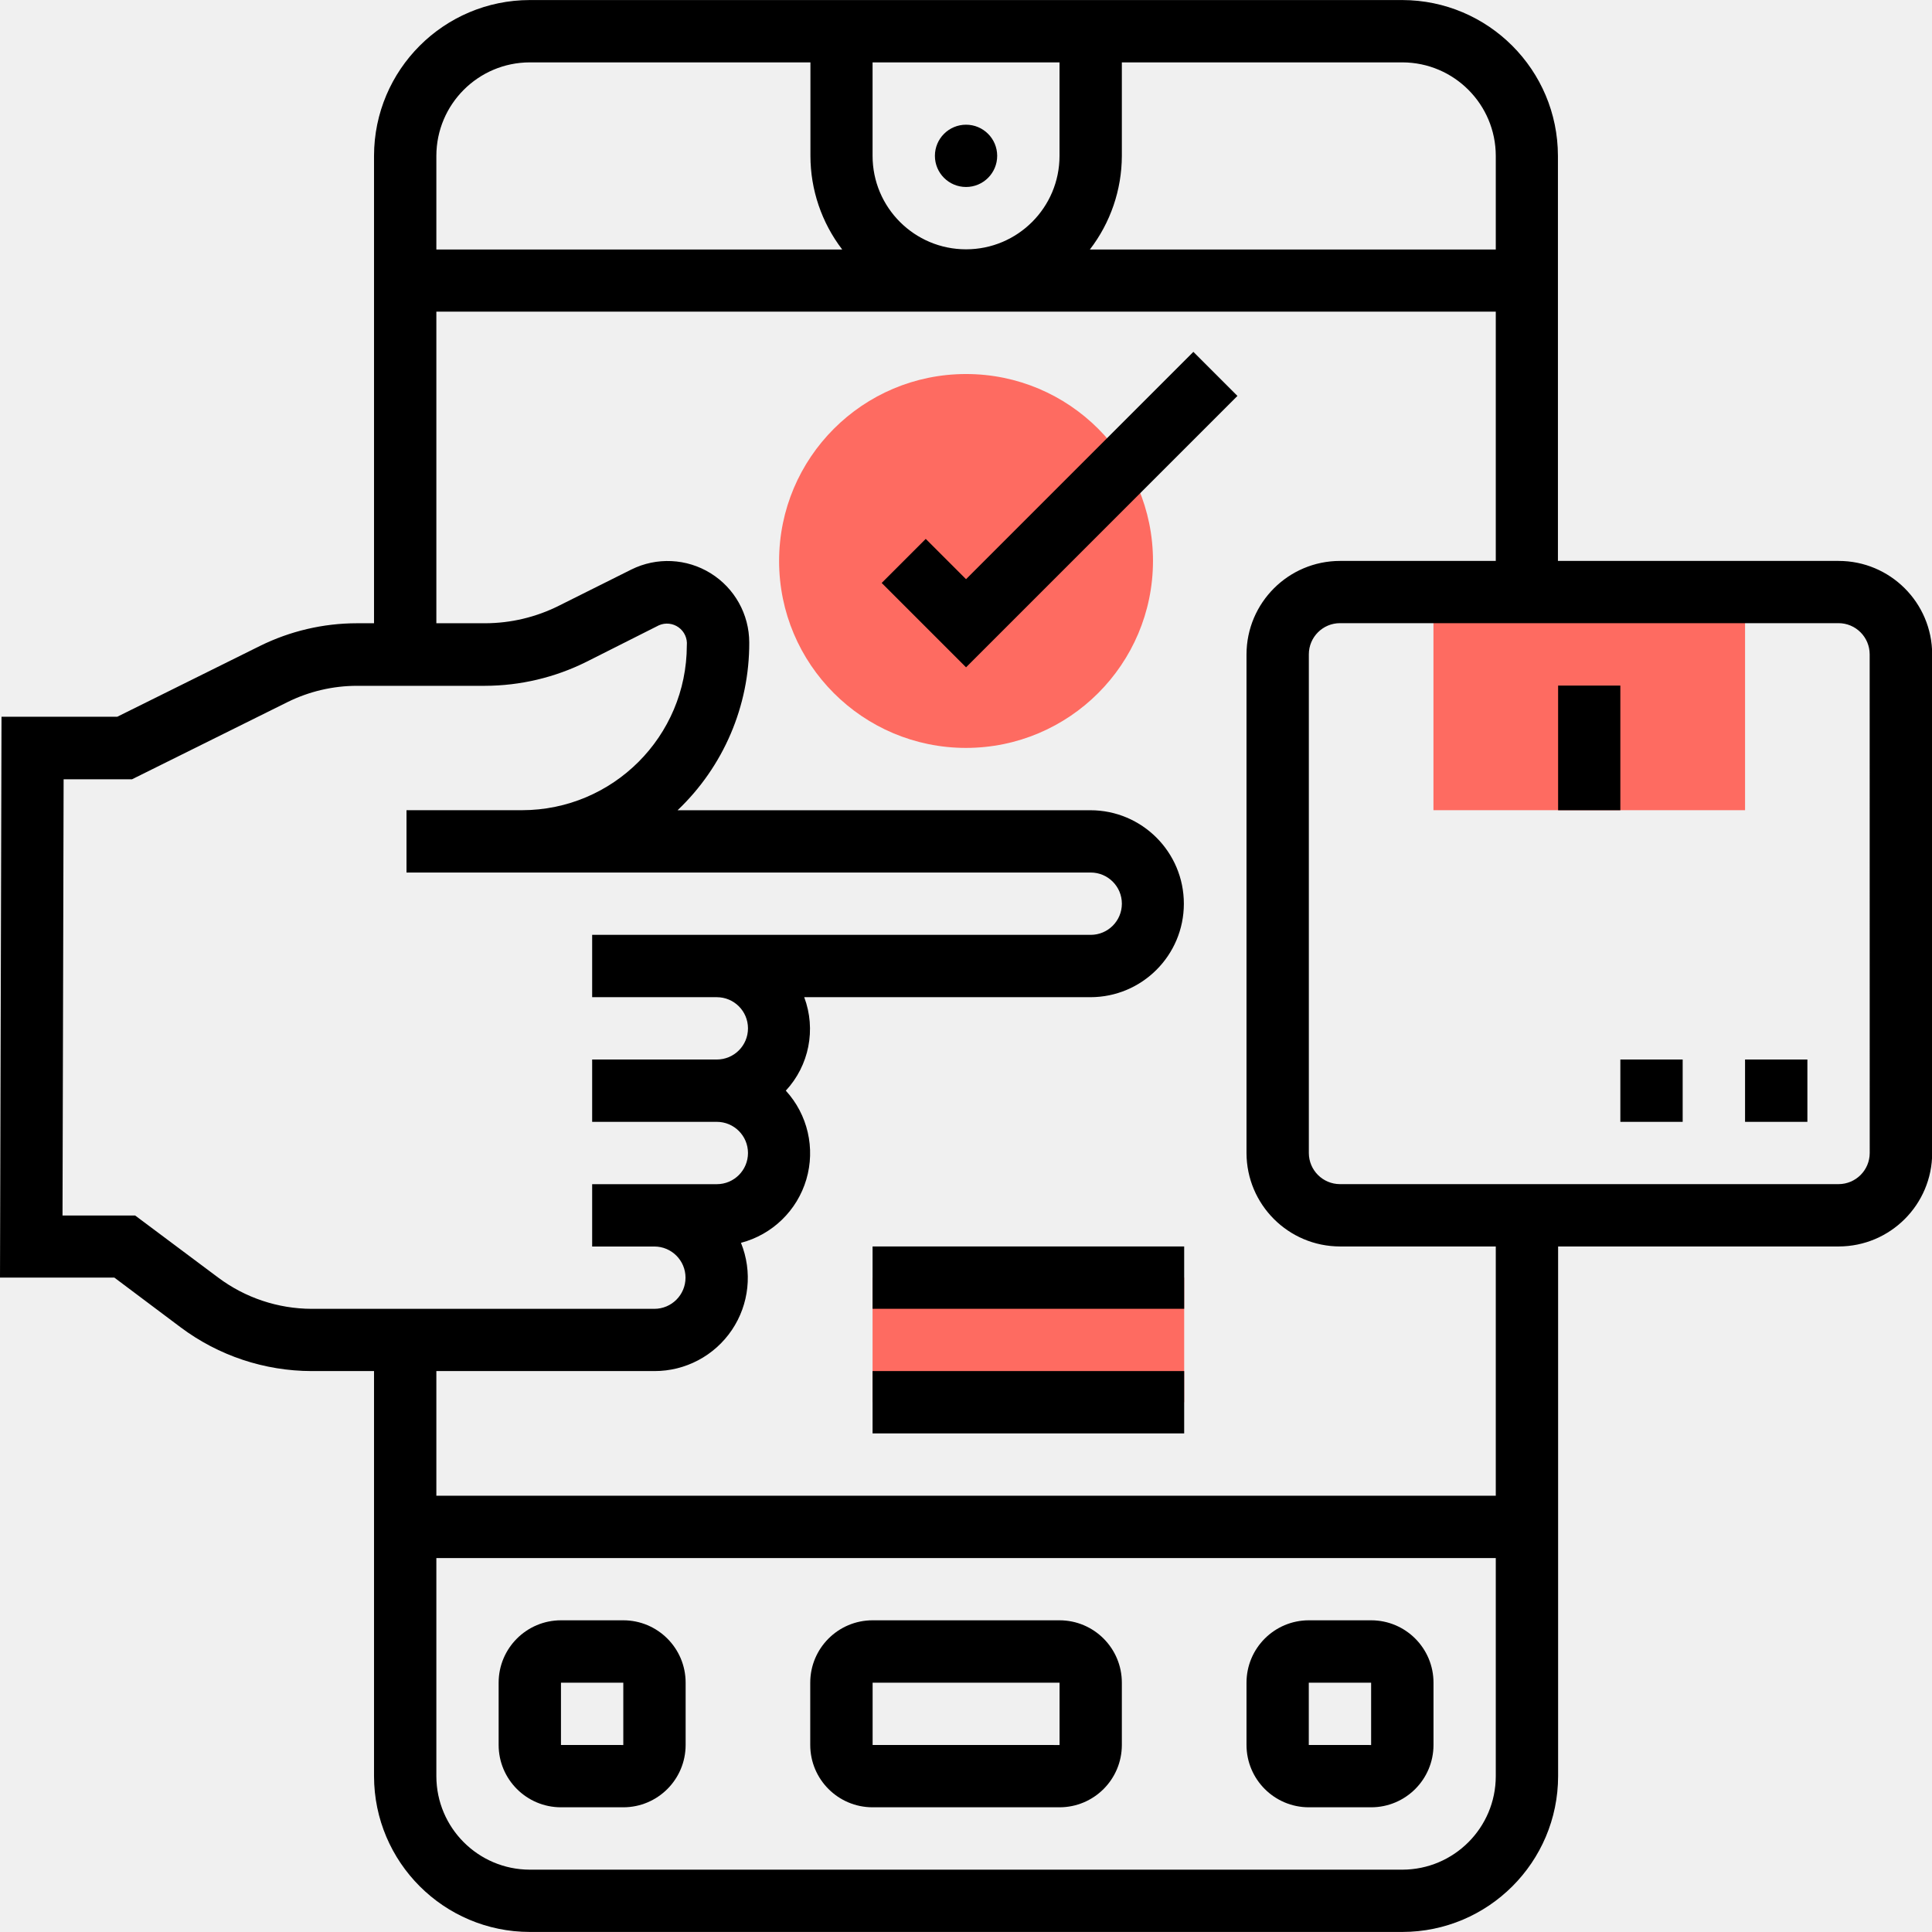
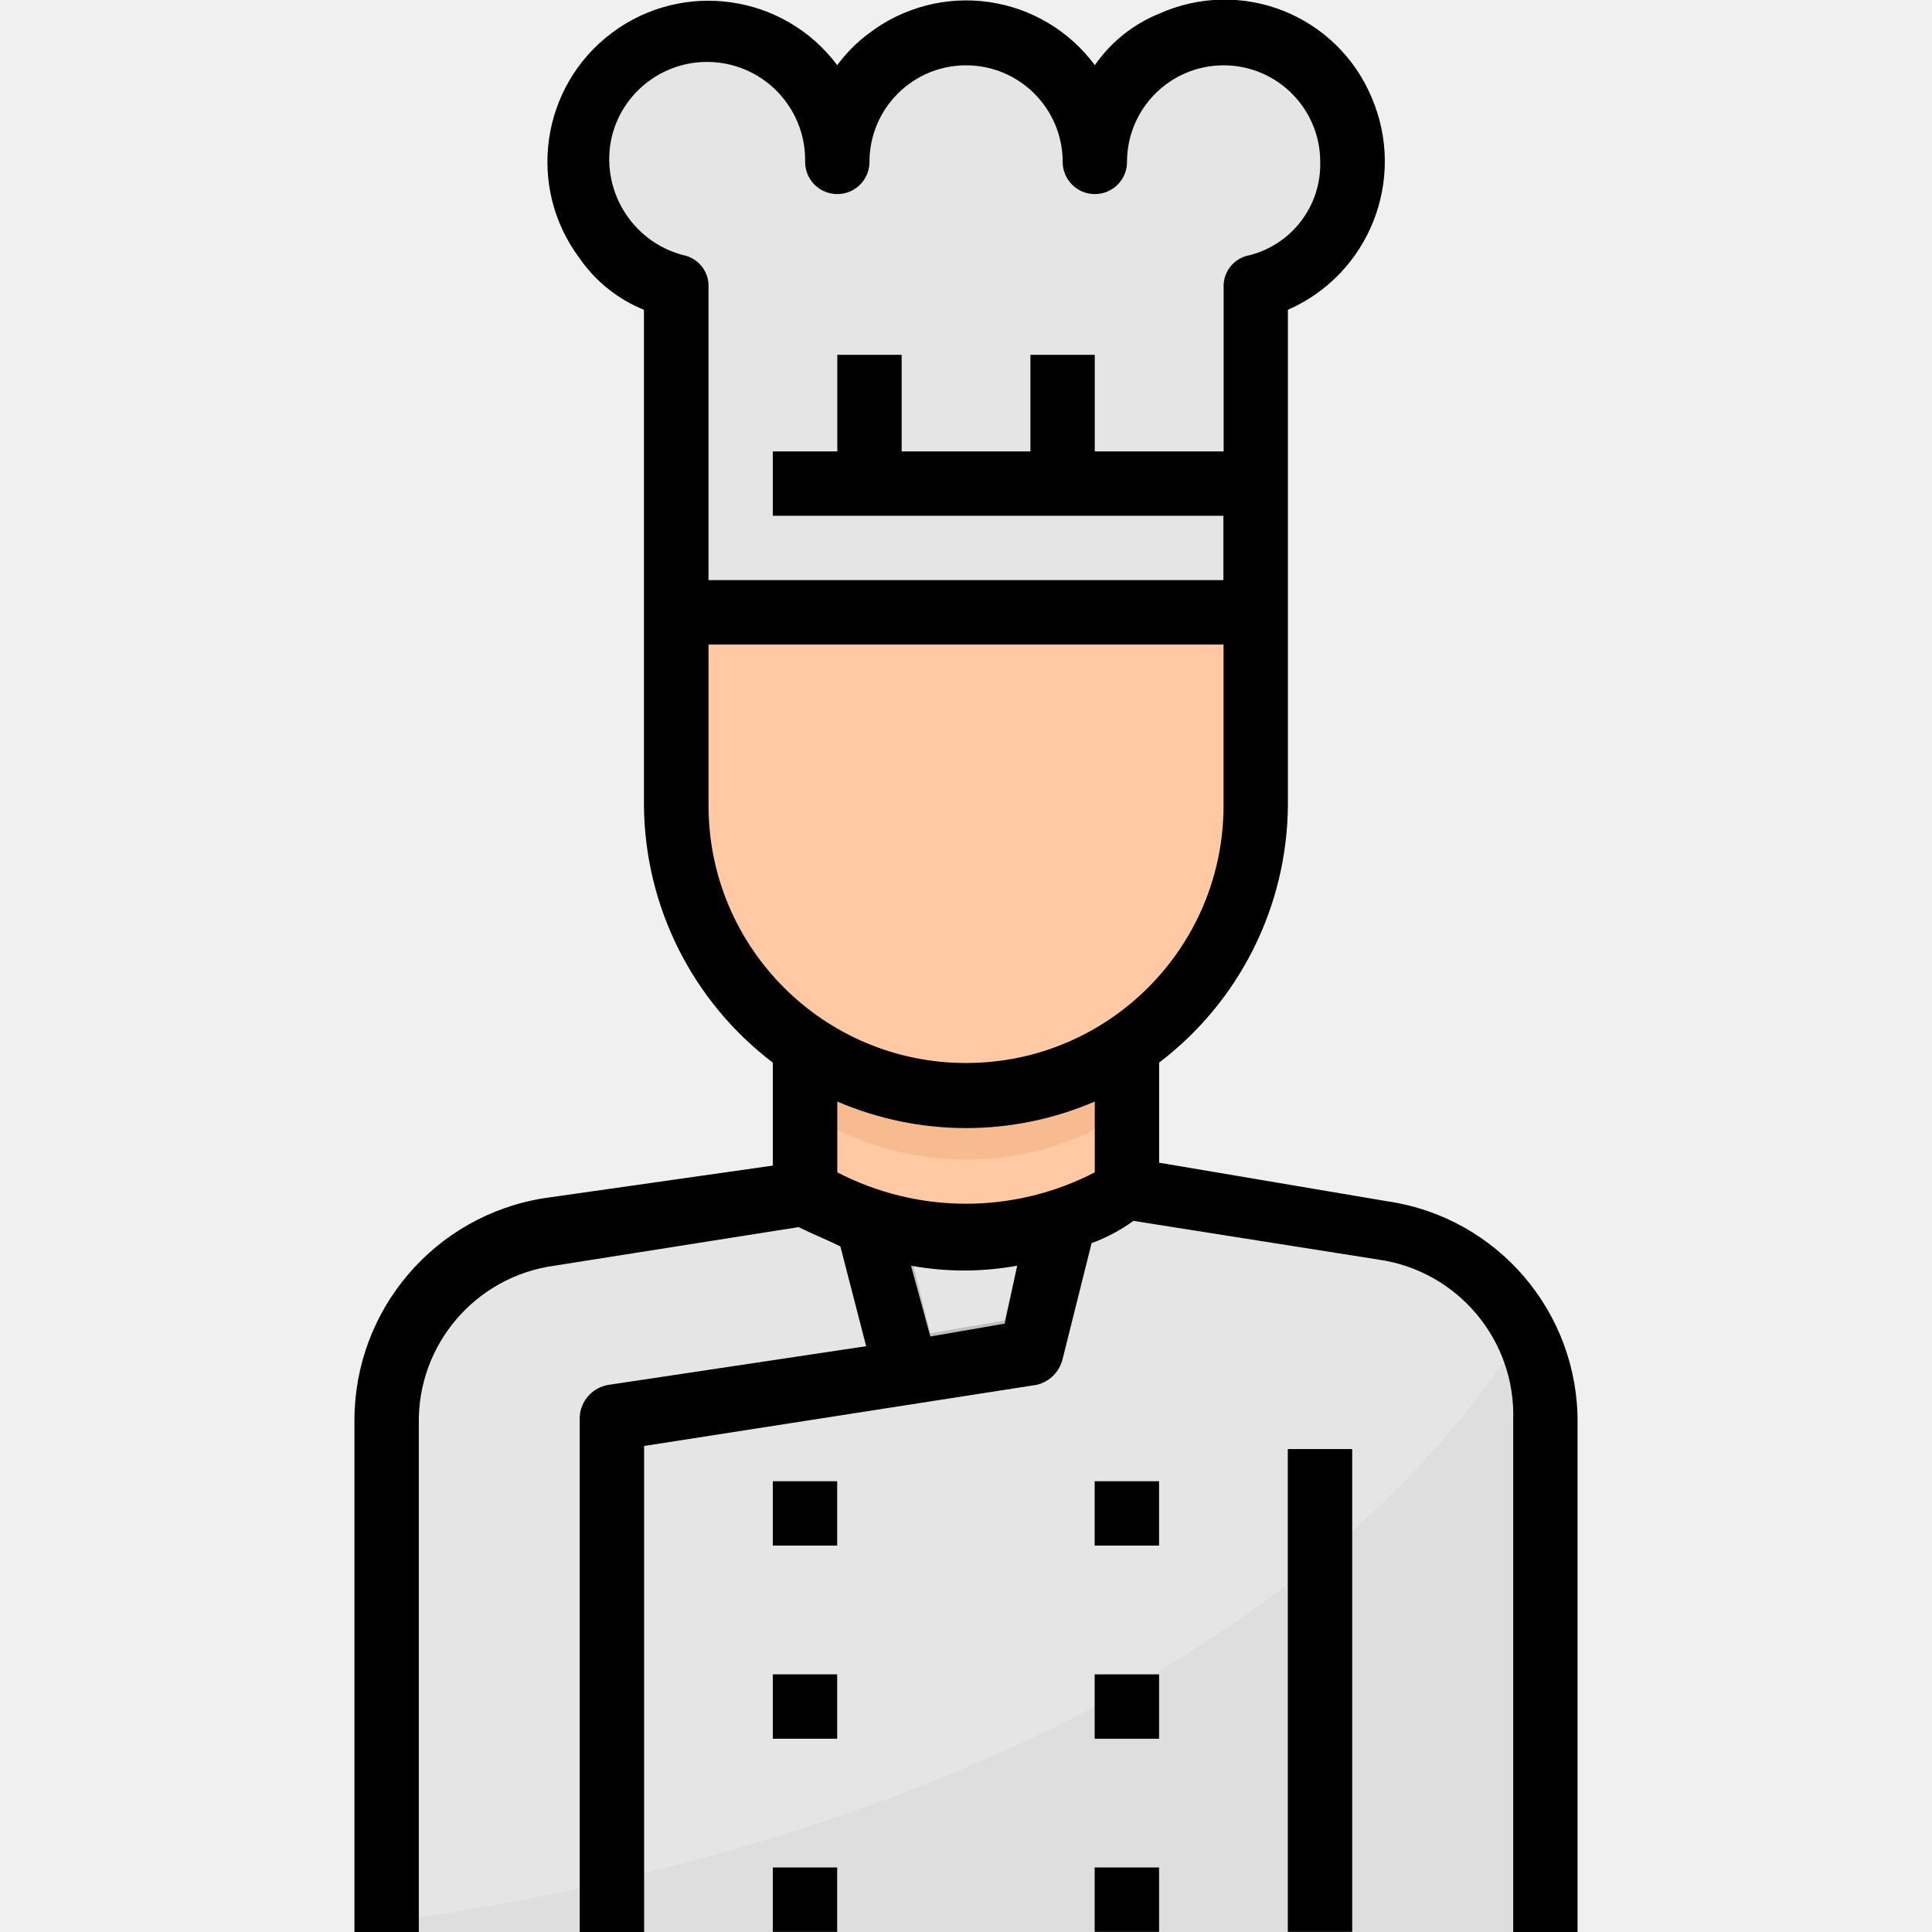
- <svg xmlns="http://www.w3.org/2000/svg" width="42" height="42" viewBox="0 0 42 42">
+ <svg xmlns="http://www.w3.org/2000/svg" width="26" height="26" viewBox="0 0 26 26">
  <defs>
    <clipPath id="clip-path">
-       <rect id="Rectangle_6" data-name="Rectangle 6" width="42" height="42" transform="translate(90 734)" fill="#fff" stroke="#707070" stroke-width="1" />
+       <rect id="Rectangle_6" data-name="Rectangle 6" width="26" height="26" transform="translate(93 741)" fill="#fff" stroke="#707070" stroke-width="1" />
    </clipPath>
  </defs>
-   <g id="img-2" transform="translate(-90 -734)" clip-path="url(#clip-path)">
-     <g id="submit" transform="translate(89.325 733.324)">
-       <g id="Group_7" data-name="Group 7">
-         <g id="Group_6" data-name="Group 6">
-           <path id="Path_1" data-name="Path 1" d="M38.611,18.289H31.837V13.548h6.774Z" fill="#fe6b61" />
-         </g>
+   <g id="img-2" transform="translate(-93 -741)" clip-path="url(#clip-path)">
+     <g id="chef_1_" data-name="chef (1)" transform="translate(93 741)">
+       <rect id="Rectangle_7" data-name="Rectangle 7" width="4.332" height="3.898" transform="translate(10.833 13.87)" fill="#fec9a3" />
+       <path id="Path_77" data-name="Path 77" d="M10.834,13.872v1.083a3.934,3.934,0,0,0,4.332,0V13.872Z" fill="#f7bb8f" />
+       <path id="Path_78" data-name="Path 78" d="M18.588,16.557l-3.422-.52a4.108,4.108,0,0,1-4.332,0l-3.422.52A2.6,2.6,0,0,0,5.2,19.113V26H20.8V19.156A2.65,2.65,0,0,0,18.588,16.557Z" fill="#e5e5e5" />
+       <path id="Path_79" data-name="Path 79" d="M5.2,25.87V26H20.8V19.156a2.4,2.4,0,0,0-.3-1.213C16.725,23.791,8.408,25.437,5.2,25.87Z" fill="#dedede" />
+       <g id="Group_49" data-name="Group 49">
+         <rect id="Rectangle_8" data-name="Rectangle 8" width="0.866" height="0.866" transform="translate(10.4 22.533)" fill="#bfbfbf" />
+         <rect id="Rectangle_9" data-name="Rectangle 9" width="0.866" height="0.866" transform="translate(10.4 19.934)" fill="#bfbfbf" />
+         <rect id="Rectangle_10" data-name="Rectangle 10" width="0.866" height="0.866" transform="translate(10.4 25.132)" fill="#bfbfbf" />
+         <rect id="Rectangle_11" data-name="Rectangle 11" width="0.866" height="0.866" transform="translate(14.732 22.533)" fill="#bfbfbf" />
+         <rect id="Rectangle_12" data-name="Rectangle 12" width="0.866" height="0.866" transform="translate(14.732 19.934)" fill="#bfbfbf" />
+         <rect id="Rectangle_13" data-name="Rectangle 13" width="0.866" height="0.866" transform="translate(14.732 25.132)" fill="#bfbfbf" />
+         <rect id="Rectangle_14" data-name="Rectangle 14" width="0.866" height="6.497" transform="translate(17.331 19.501)" fill="#bfbfbf" />
+         <path id="Path_80" data-name="Path 80" d="M14.386,16.037a.445.445,0,0,0-.52.3L13.52,17.77l-1,.173-.39-1.559a.442.442,0,0,0-.866.173V16.6l.39,1.516-3.465.52a.461.461,0,0,0-.39.433V26h.866V19.459l5.285-.823a.47.47,0,0,0,.347-.347l.433-1.733a.46.46,0,0,0-.347-.52Z" fill="#bfbfbf" />
      </g>
-       <g id="Group_9" data-name="Group 9">
-         <g id="Group_8" data-name="Group 8">
-           <path id="Path_2" data-name="Path 2" d="M21.676,16.935a4.064,4.064,0,1,1,4.064-4.064A4.068,4.068,0,0,1,21.676,16.935Z" fill="#fe6b61" />
-         </g>
-       </g>
-       <g id="Group_10" data-name="Group 10">
-         <path id="Path_3" data-name="Path 3" d="M19.644,28.45h6.774v2.71H19.644Z" fill="#fe6b61" />
-       </g>
-       <g id="Group_11" data-name="Group 11">
-         <path id="Path_4" data-name="Path 4" d="M23.709,35.9H19.644a1.356,1.356,0,0,0-1.355,1.355v1.355a1.356,1.356,0,0,0,1.355,1.355h4.064a1.356,1.356,0,0,0,1.355-1.355V37.256A1.356,1.356,0,0,0,23.709,35.9Zm-4.064,2.71V37.256h4.064v1.355Z" />
-         <path id="Path_5" data-name="Path 5" d="M14.225,35.9H12.87a1.356,1.356,0,0,0-1.355,1.355v1.355a1.356,1.356,0,0,0,1.355,1.355h1.355a1.356,1.356,0,0,0,1.355-1.355V37.256A1.356,1.356,0,0,0,14.225,35.9Zm-1.355,2.71V37.256h1.355v1.355Z" />
-         <path id="Path_6" data-name="Path 6" d="M30.482,35.9H29.128a1.356,1.356,0,0,0-1.355,1.355v1.355a1.356,1.356,0,0,0,1.355,1.355h1.355a1.356,1.356,0,0,0,1.355-1.355V37.256A1.356,1.356,0,0,0,30.482,35.9Zm-1.355,2.71V37.256h1.355v1.355Z" />
-         <circle id="Ellipse_2" data-name="Ellipse 2" cx="0.677" cy="0.677" r="0.677" transform="translate(20.999 3.387)" />
-         <path id="Path_7" data-name="Path 7" d="M34.547,15.58H35.9v2.71H34.547Z" />
-         <path id="Path_8" data-name="Path 8" d="M40.643,12.87h-6.1V4.064A3.391,3.391,0,0,0,31.16.677H12.193A3.391,3.391,0,0,0,8.806,4.064V14.225H8.433a4.766,4.766,0,0,0-2.108.494l-3.1,1.538H.708L.675,28.45H3.161l1.445,1.084a4.767,4.767,0,0,0,2.845.948H8.806v8.806a3.391,3.391,0,0,0,3.387,3.387H31.16a3.391,3.391,0,0,0,3.387-3.387V27.773h6.1a2.035,2.035,0,0,0,2.032-2.032V14.9A2.035,2.035,0,0,0,40.643,12.87ZM33.192,4.064V6.1H24.368a3.352,3.352,0,0,0,.695-2.032V2.032h6.1A2.035,2.035,0,0,1,33.192,4.064Zm-13.548,0V2.032h4.064V4.064a2.032,2.032,0,0,1-4.064,0ZM12.193,2.032h6.1V4.064A3.352,3.352,0,0,0,18.984,6.1H10.161V4.064A2.035,2.035,0,0,1,12.193,2.032ZM5.419,28.45,3.613,27.1H2.034l.024-9.483H3.545l3.382-1.679a3.414,3.414,0,0,1,1.506-.353h2.783a4.967,4.967,0,0,0,2.208-.522L15,14.269a.434.434,0,0,1,.606.439,3.586,3.586,0,0,1-3.581,3.581H9.512v1.355H24.386a.677.677,0,0,1,0,1.355H13.548v1.355h2.71a.677.677,0,0,1,0,1.355h-2.71v1.355h2.71a.677.677,0,0,1,0,1.355h-2.71v1.355H14.9a.677.677,0,1,1,0,1.355H7.451A3.406,3.406,0,0,1,5.419,28.45ZM31.16,41.321H12.193a2.035,2.035,0,0,1-2.032-2.032V34.547H33.192v4.742A2.035,2.035,0,0,1,31.16,41.321Zm2.032-8.129H10.161v-2.71H14.9a2.026,2.026,0,0,0,1.883-2.788,2.014,2.014,0,0,0,.975-3.308,1.97,1.97,0,0,0,.4-2.032h6.221a2.032,2.032,0,0,0,0-4.064H15.405a5.008,5.008,0,0,0,1.558-3.646A1.774,1.774,0,0,0,14.4,13.057l-1.579.789a3.594,3.594,0,0,1-1.6.379H10.161V7.451H33.192V12.87H29.805A2.035,2.035,0,0,0,27.773,14.9V25.741a2.035,2.035,0,0,0,2.032,2.032h3.387Zm8.129-7.451a.678.678,0,0,1-.677.677H29.805a.678.678,0,0,1-.677-.677V14.9a.678.678,0,0,1,.677-.677H40.643a.678.678,0,0,1,.677.677Z" />
-         <path id="Path_9" data-name="Path 9" d="M35.9,23.709h1.355v1.355H35.9Z" />
-         <path id="Path_10" data-name="Path 10" d="M38.611,23.709h1.355v1.355H38.611Z" />
-         <path id="Path_11" data-name="Path 11" d="M21.676,13.267l-.876-.876-.958.958,1.834,1.834,5.9-5.9-.958-.958Z" />
-         <path id="Path_12" data-name="Path 12" d="M19.644,27.773h6.774v1.355H19.644Z" />
-         <path id="Path_13" data-name="Path 13" d="M19.644,30.482h6.774v1.355H19.644Z" />
-       </g>
+       <path id="Path_81" data-name="Path 81" d="M18.2,2.176a1.733,1.733,0,1,0-3.465,0,1.733,1.733,0,1,0-3.465,0A1.733,1.733,0,1,0,9.1,3.866V8.24h7.8V3.866A1.755,1.755,0,0,0,18.2,2.176Z" fill="#e5e5e5" />
+       <path id="Path_82" data-name="Path 82" d="M9.1,8.24h7.8v2.6a3.882,3.882,0,0,1-3.9,3.9h0a3.882,3.882,0,0,1-3.9-3.9V8.24Z" fill="#fec9a3" />
+       <path id="Path_83" data-name="Path 83" d="M7.326,16.124A3.026,3.026,0,0,0,4.77,19.113V26h.866V19.156a2.112,2.112,0,0,1,1.819-2.122l3.292-.52c.173.087.39.173.563.26l.347,1.343-3.465.52a.461.461,0,0,0-.39.433V26h.866V19.459l5.285-.823a.47.47,0,0,0,.347-.347l.39-1.559a2.334,2.334,0,0,0,.563-.3l3.292.52a2.114,2.114,0,0,1,1.819,2.166V26h.866V19.156a2.993,2.993,0,0,0-2.556-2.989l-3.075-.52V14.3a4.391,4.391,0,0,0,1.733-3.465V4.169A2.18,2.18,0,0,0,18.458,1.31,2.144,2.144,0,0,0,15.6.184a1.936,1.936,0,0,0-.866.693A2.155,2.155,0,0,0,11.7.444a2.053,2.053,0,0,0-.433.433A2.166,2.166,0,1,0,7.8,3.476a1.936,1.936,0,0,0,.866.693v6.671A4.391,4.391,0,0,0,10.4,14.3v1.386Zm6.194,1.689-1,.173-.26-.953a3.963,3.963,0,0,0,1.429,0Zm1.213-2.036a3.765,3.765,0,0,1-3.465,0v-.953a4.379,4.379,0,0,0,3.465,0ZM9.188,3.432a1.337,1.337,0,0,1-.953-1.6,1.32,1.32,0,0,1,2.6.347.433.433,0,0,0,.866,0,1.3,1.3,0,0,1,2.6,0,.433.433,0,1,0,.866,0,1.3,1.3,0,0,1,2.6,0,1.263,1.263,0,0,1-.953,1.256.422.422,0,0,0-.347.433V6.075H14.733v-1.3h-.866v1.3H12.134v-1.3h-.866v1.3H10.4v.866h6.064v.866H9.535V3.866A.422.422,0,0,0,9.188,3.432Zm.347,7.407V8.674h6.931v2.166a3.465,3.465,0,0,1-6.931,0Z" />
+       <rect id="Rectangle_15" data-name="Rectangle 15" width="0.866" height="0.866" transform="translate(10.4 22.533)" />
+       <rect id="Rectangle_16" data-name="Rectangle 16" width="0.866" height="0.866" transform="translate(10.4 19.934)" />
+       <rect id="Rectangle_17" data-name="Rectangle 17" width="0.866" height="0.866" transform="translate(10.4 25.132)" />
+       <rect id="Rectangle_18" data-name="Rectangle 18" width="0.866" height="0.866" transform="translate(14.732 22.533)" />
+       <rect id="Rectangle_19" data-name="Rectangle 19" width="0.866" height="0.866" transform="translate(14.732 19.934)" />
+       <rect id="Rectangle_20" data-name="Rectangle 20" width="0.866" height="0.866" transform="translate(14.732 25.132)" />
+       <rect id="Rectangle_21" data-name="Rectangle 21" width="0.866" height="6.497" transform="translate(17.331 19.501)" />
    </g>
  </g>
</svg>
